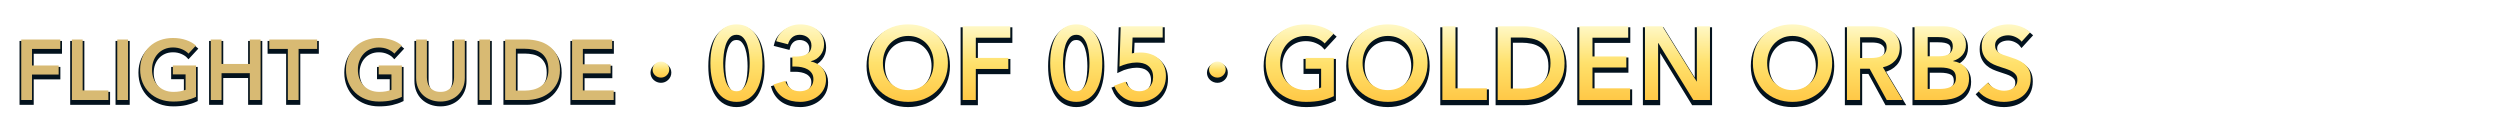
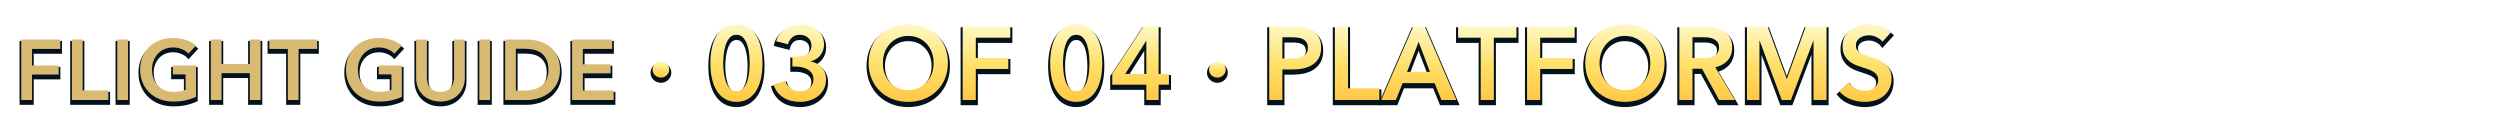
<svg xmlns="http://www.w3.org/2000/svg" width="2400" height="120" viewBox="0 0 2400 120">
-   <defs>
-     <linearGradient id="ink" x2="1" y2="1">
-       <stop stop-color="#103b4a" />
-       <stop offset=".45" stop-color="#061d2a" />
-       <stop offset="1" stop-color="#040f1b" />
-     </linearGradient>
-     <linearGradient id="gold" x2="1" y2="1">
-       <stop stop-color="#fff0b5" />
-       <stop offset=".4" stop-color="#e6bd60" />
-       <stop offset="1" stop-color="#9f692d" />
-     </linearGradient>
-     <linearGradient id="teal" x2="0" y2="1">
-       <stop stop-color="#2ad8ce" />
-       <stop offset="1" stop-color="#075b75" />
-     </linearGradient>
-     <linearGradient id="leaf" x2="1" y2="1">
-       <stop stop-color="#a9f7ad" />
-       <stop offset=".4" stop-color="#31ad85" />
-       <stop offset="1" stop-color="#0b424b" />
-     </linearGradient>
-     <radialGradient id="glow">
-       <stop stop-color="#54e8f5" stop-opacity=".25" />
-       <stop offset="1" stop-color="#36cde8" stop-opacity="0" />
-     </radialGradient>
-     <radialGradient id="orb" cx=".35" cy=".3">
-       <stop stop-color="#fffde3" />
-       <stop offset=".35" stop-color="#ffdb72" />
-       <stop offset=".8" stop-color="#b67a21" />
-       <stop offset="1" stop-color="#774013" />
-     </radialGradient>
-   </defs>
  <defs>
    <linearGradient id="step-yellow" x2="0" y2="1">
      <stop stop-color="#fff8c5" />
      <stop offset=".5" stop-color="#ffe16c" />
      <stop offset="1" stop-color="#ffc846" />
    </linearGradient>
  </defs>
  <g transform="translate(0 3)" fill="#03121d" stroke="#03121d" stroke-width="4">
    <path d="M7.800 -70.800L53.500 -70.800L53.500 -59.800L20.400 -59.800L20.400 -40.400L51.600 -40.400L51.600 -29.800L20.400 -29.800L20.400 -0.000L7.800 -0.000Z" transform="translate(14 96) scale(0.82)" />
    <path d="M7.800 -70.800L20.400 -70.800L20.400 -11.200L50.500 -11.200L50.500 -0.000L7.800 -0.000Z" transform="translate(62.626 96) scale(0.82)" />
    <path d="M7.800 -70.800L20.400 -70.800L20.400 -0.000L7.800 -0.000Z" transform="translate(106.168 96) scale(0.82)" />
    <path d="M69.800 -3.700Q64.400 -1.100 57.950 0.350Q51.500 1.800 43.100 1.800Q34.500 1.800 27.400 -0.950Q20.300 -3.700 15.200 -8.650Q10.100 -13.600 7.250 -20.450Q4.400 -27.300 4.400 -35.600Q4.400 -44.100 7.350 -50.950Q10.300 -57.800 15.450 -62.600Q20.600 -67.400 27.600 -70.000Q34.600 -72.600 42.800 -72.600Q51.300 -72.600 58.350 -70.150Q65.400 -67.700 69.700 -63.700L61.000 -54.300Q58.300 -57.300 53.450 -59.400Q48.600 -61.500 42.900 -61.500Q37.300 -61.500 32.750 -59.500Q28.200 -57.500 25.000 -54.000Q21.800 -50.500 20.050 -45.800Q18.300 -41.100 18.300 -35.600Q18.300 -29.900 20.050 -25.150Q21.800 -20.400 25.050 -16.900Q28.300 -13.400 32.950 -11.450Q37.600 -9.500 43.500 -9.500Q51.600 -9.500 57.600 -12.000L57.600 -30.000L42.700 -30.000L42.700 -40.400L69.800 -40.400Z" transform="translate(130.932 96) scale(0.82)" />
    <path d="M7.800 -70.800L20.400 -70.800L20.400 -42.200L53.500 -42.200L53.500 -70.800L66.100 -70.800L66.100 -0.000L53.500 -0.000L53.500 -31.400L20.400 -31.400L20.400 -0.000L7.800 -0.000Z" transform="translate(195.958 96) scale(0.82)" />
    <path d="M22.100 -59.800L0.400 -59.800L0.400 -70.800L56.400 -70.800L56.400 -59.800L34.700 -59.800L34.700 -0.000L22.100 -0.000Z" transform="translate(258.196 96) scale(0.82)" />
    <path d="" transform="translate(306.412 96) scale(0.82)" />
    <path d="M69.800 -3.700Q64.400 -1.100 57.950 0.350Q51.500 1.800 43.100 1.800Q34.500 1.800 27.400 -0.950Q20.300 -3.700 15.200 -8.650Q10.100 -13.600 7.250 -20.450Q4.400 -27.300 4.400 -35.600Q4.400 -44.100 7.350 -50.950Q10.300 -57.800 15.450 -62.600Q20.600 -67.400 27.600 -70.000Q34.600 -72.600 42.800 -72.600Q51.300 -72.600 58.350 -70.150Q65.400 -67.700 69.700 -63.700L61.000 -54.300Q58.300 -57.300 53.450 -59.400Q48.600 -61.500 42.900 -61.500Q37.300 -61.500 32.750 -59.500Q28.200 -57.500 25.000 -54.000Q21.800 -50.500 20.050 -45.800Q18.300 -41.100 18.300 -35.600Q18.300 -29.900 20.050 -25.150Q21.800 -20.400 25.050 -16.900Q28.300 -13.400 32.950 -11.450Q37.600 -9.500 43.500 -9.500Q51.600 -9.500 57.600 -12.000L57.600 -30.000L42.700 -30.000L42.700 -40.400L69.800 -40.400Z" transform="translate(328.552 96) scale(0.82)" />
    <path d="M64.200 -26.000Q64.200 -19.600 62.000 -14.450Q59.800 -9.300 56.000 -5.700Q52.200 -2.100 47.000 -0.150Q41.800 1.800 35.700 1.800Q29.600 1.800 24.400 -0.150Q19.200 -2.100 15.350 -5.700Q11.500 -9.300 9.350 -14.450Q7.200 -19.600 7.200 -26.000L7.200 -70.800L19.800 -70.800L19.800 -26.500Q19.800 -23.400 20.600 -20.350Q21.400 -17.300 23.250 -14.900Q25.100 -12.500 28.150 -11.000Q31.200 -9.500 35.700 -9.500Q40.200 -9.500 43.250 -11.000Q46.300 -12.500 48.150 -14.900Q50.000 -17.300 50.800 -20.350Q51.600 -23.400 51.600 -26.500L51.600 -70.800L64.200 -70.800Z" transform="translate(393.578 96) scale(0.82)" />
    <path d="M7.800 -70.800L20.400 -70.800L20.400 -0.000L7.800 -0.000Z" transform="translate(453.766 96) scale(0.82)" />
    <path d="M7.800 -70.800L32.900 -70.800Q39.800 -70.800 46.800 -69.000Q53.800 -67.200 59.400 -63.050Q65.000 -58.900 68.500 -52.150Q72.000 -45.400 72.000 -35.400Q72.000 -26.100 68.500 -19.400Q65.000 -12.700 59.400 -8.400Q53.800 -4.100 46.800 -2.050Q39.800 -0.000 32.900 -0.000L7.800 -0.000ZM30.900 -11.000Q35.800 -11.000 40.700 -12.150Q45.600 -13.300 49.550 -16.050Q53.500 -18.800 56.000 -23.500Q58.500 -28.200 58.500 -35.400Q58.500 -43.000 56.000 -47.800Q53.500 -52.600 49.550 -55.300Q45.600 -58.000 40.700 -59.000Q35.800 -60.000 30.900 -60.000L20.400 -60.000L20.400 -11.000Z" transform="translate(478.53 96) scale(0.82)" />
    <path d="M7.800 -70.800L54.700 -70.800L54.700 -59.800L20.400 -59.800L20.400 -41.800L52.900 -41.800L52.900 -31.200L20.400 -31.200L20.400 -11.200L56.500 -11.200L56.500 -0.000L7.800 -0.000Z" transform="translate(542.818 96) scale(0.82)" />
    <path d="" transform="translate(594.478 96) scale(1)" />
    <path d="M5.000 -29.100Q5.000 -32.300 7.350 -34.600Q9.700 -36.900 13.000 -36.900Q16.200 -36.900 18.600 -34.700Q21.000 -32.500 21.000 -29.300Q21.000 -26.100 18.650 -23.800Q16.300 -21.500 13.000 -21.500Q11.400 -21.500 9.950 -22.100Q8.500 -22.700 7.400 -23.700Q6.300 -24.700 5.650 -26.100Q5.000 -27.500 5.000 -29.100Z" transform="translate(621.478 96) scale(1)" />
    <path d="" transform="translate(649.478 96) scale(1)" />
    <path d="M55.500 -35.400Q55.500 -26.800 53.850 -19.900Q52.200 -13.000 49.050 -8.200Q45.900 -3.400 41.250 -0.800Q36.600 1.800 30.600 1.800Q24.600 1.800 19.900 -0.800Q15.200 -3.400 12.000 -8.200Q8.800 -13.000 7.150 -19.900Q5.500 -26.800 5.500 -35.400Q5.500 -44.000 7.150 -50.900Q8.800 -57.800 12.000 -62.600Q15.200 -67.400 19.900 -70.000Q24.600 -72.600 30.600 -72.600Q36.600 -72.600 41.250 -70.000Q45.900 -67.400 49.050 -62.600Q52.200 -57.800 53.850 -50.900Q55.500 -44.000 55.500 -35.400ZM43.200 -35.400Q43.200 -39.100 42.750 -43.800Q42.300 -48.500 40.950 -52.700Q39.600 -56.900 37.100 -59.750Q34.600 -62.600 30.600 -62.600Q26.500 -62.600 24.000 -59.750Q21.500 -56.900 20.150 -52.700Q18.800 -48.500 18.300 -43.800Q17.800 -39.100 17.800 -35.400Q17.800 -31.700 18.300 -27.000Q18.800 -22.300 20.150 -18.200Q21.500 -14.100 24.000 -11.250Q26.500 -8.400 30.600 -8.400Q34.600 -8.400 37.100 -11.250Q39.600 -14.100 40.950 -18.200Q42.300 -22.300 42.750 -27.000Q43.200 -31.700 43.200 -35.400Z" transform="translate(676.478 96) scale(1)" />
    <path d="M21.200 -41.700L24.400 -41.700Q27.100 -41.700 29.750 -42.150Q32.400 -42.600 34.600 -43.800Q36.800 -45.000 38.150 -47.050Q39.500 -49.100 39.500 -52.400Q39.500 -54.800 38.600 -56.700Q37.700 -58.600 36.150 -59.900Q34.600 -61.200 32.550 -61.900Q30.500 -62.600 28.300 -62.600Q23.900 -62.600 21.000 -60.100Q18.100 -57.600 17.000 -53.500L5.700 -56.400Q6.600 -60.000 8.750 -62.950Q10.900 -65.900 13.950 -68.050Q17.000 -70.200 20.800 -71.400Q24.600 -72.600 28.800 -72.600Q33.400 -72.600 37.550 -71.350Q41.700 -70.100 44.850 -67.650Q48.000 -65.200 49.800 -61.600Q51.600 -58.000 51.600 -53.200Q51.600 -47.500 48.150 -43.050Q44.700 -38.600 38.900 -37.200L38.900 -37.000Q45.400 -35.700 49.450 -31.150Q53.500 -26.600 53.500 -20.000Q53.500 -14.500 51.350 -10.400Q49.200 -6.300 45.650 -3.600Q42.100 -0.900 37.700 0.450Q33.300 1.800 28.800 1.800Q24.300 1.800 20.300 0.850Q16.300 -0.100 12.950 -2.100Q9.600 -4.100 7.050 -7.300Q4.500 -10.500 3.100 -14.900L14.300 -18.400Q15.600 -14.200 19.150 -11.300Q22.700 -8.400 28.400 -8.400Q30.700 -8.400 33.050 -9.050Q35.400 -9.700 37.250 -11.100Q39.100 -12.500 40.250 -14.700Q41.400 -16.900 41.400 -20.100Q41.400 -23.500 39.750 -25.850Q38.100 -28.200 35.600 -29.550Q33.100 -30.900 30.050 -31.500Q27.000 -32.100 24.200 -32.100L21.200 -32.100Z" transform="translate(739.478 96) scale(1)" />
    <path d="" transform="translate(802.478 96) scale(1)" />
    <path d="M4.400 -35.600Q4.400 -44.100 7.250 -50.950Q10.100 -57.800 15.150 -62.600Q20.200 -67.400 27.150 -70.000Q34.100 -72.600 42.300 -72.600Q50.600 -72.600 57.600 -70.000Q64.600 -67.400 69.700 -62.600Q74.800 -57.800 77.650 -50.950Q80.500 -44.100 80.500 -35.600Q80.500 -27.300 77.650 -20.450Q74.800 -13.600 69.700 -8.650Q64.600 -3.700 57.600 -0.950Q50.600 1.800 42.300 1.800Q34.100 1.800 27.150 -0.950Q20.200 -3.700 15.150 -8.650Q10.100 -13.600 7.250 -20.450Q4.400 -27.300 4.400 -35.600ZM18.100 -35.600Q18.100 -29.900 19.850 -25.150Q21.600 -20.400 24.850 -16.900Q28.100 -13.400 32.550 -11.450Q37.000 -9.500 42.400 -9.500Q47.800 -9.500 52.300 -11.450Q56.800 -13.400 60.050 -16.900Q63.300 -20.400 65.050 -25.150Q66.800 -29.900 66.800 -35.600Q66.800 -41.100 65.050 -45.800Q63.300 -50.500 60.100 -54.000Q56.900 -57.500 52.400 -59.500Q47.900 -61.500 42.400 -61.500Q36.900 -61.500 32.450 -59.500Q28.000 -57.500 24.800 -54.000Q21.600 -50.500 19.850 -45.800Q18.100 -41.100 18.100 -35.600Z" transform="translate(829.478 96) scale(1)" />
    <path d="M7.800 -70.800L53.500 -70.800L53.500 -59.800L20.400 -59.800L20.400 -40.400L51.600 -40.400L51.600 -29.800L20.400 -29.800L20.400 -0.000L7.800 -0.000Z" transform="translate(916.378 96) scale(1)" />
    <path d="" transform="translate(975.678 96) scale(1)" />
    <path d="M55.500 -35.400Q55.500 -26.800 53.850 -19.900Q52.200 -13.000 49.050 -8.200Q45.900 -3.400 41.250 -0.800Q36.600 1.800 30.600 1.800Q24.600 1.800 19.900 -0.800Q15.200 -3.400 12.000 -8.200Q8.800 -13.000 7.150 -19.900Q5.500 -26.800 5.500 -35.400Q5.500 -44.000 7.150 -50.900Q8.800 -57.800 12.000 -62.600Q15.200 -67.400 19.900 -70.000Q24.600 -72.600 30.600 -72.600Q36.600 -72.600 41.250 -70.000Q45.900 -67.400 49.050 -62.600Q52.200 -57.800 53.850 -50.900Q55.500 -44.000 55.500 -35.400ZM43.200 -35.400Q43.200 -39.100 42.750 -43.800Q42.300 -48.500 40.950 -52.700Q39.600 -56.900 37.100 -59.750Q34.600 -62.600 30.600 -62.600Q26.500 -62.600 24.000 -59.750Q21.500 -56.900 20.150 -52.700Q18.800 -48.500 18.300 -43.800Q17.800 -39.100 17.800 -35.400Q17.800 -31.700 18.300 -27.000Q18.800 -22.300 20.150 -18.200Q21.500 -14.100 24.000 -11.250Q26.500 -8.400 30.600 -8.400Q34.600 -8.400 37.100 -11.250Q39.600 -14.100 40.950 -18.200Q42.300 -22.300 42.750 -27.000Q43.200 -31.700 43.200 -35.400Z" transform="translate(1002.678 96) scale(1)" />
-     <path d="M50.500 -60.000L21.600 -60.000L20.900 -44.700Q22.600 -45.200 24.950 -45.400Q27.300 -45.600 29.200 -45.600Q34.400 -45.600 38.850 -44.100Q43.300 -42.600 46.600 -39.750Q49.900 -36.900 51.750 -32.750Q53.600 -28.600 53.600 -23.200Q53.600 -17.300 51.550 -12.650Q49.500 -8.000 46.000 -4.800Q42.500 -1.600 37.800 0.100Q33.100 1.800 27.800 1.800Q18.900 1.800 12.800 -2.350Q6.700 -6.500 3.900 -13.700L14.800 -17.700Q16.300 -13.500 19.800 -10.950Q23.300 -8.400 28.100 -8.400Q30.800 -8.400 33.200 -9.300Q35.600 -10.200 37.400 -11.900Q39.200 -13.600 40.250 -16.150Q41.300 -18.700 41.300 -21.900Q41.300 -26.000 39.900 -28.700Q38.500 -31.400 36.250 -33.050Q34.000 -34.700 31.200 -35.350Q28.400 -36.000 25.500 -36.000Q23.500 -36.000 21.250 -35.700Q19.000 -35.400 16.850 -34.850Q14.700 -34.300 12.650 -33.600Q10.600 -32.900 9.000 -32.100L10.200 -70.800L50.500 -70.800Z" transform="translate(1065.678 96) scale(1)" />
+     <path d="M34.800 -14.700L2.100 -14.700L2.100 -25.300L32.200 -70.800L46.600 -70.800L46.600 -25.000L56.500 -25.000L56.500 -14.700L46.600 -14.700L46.600 -0.000L34.800 -0.000ZM34.800 -56.700L34.600 -56.700L14.500 -25.000L34.800 -25.000Z" transform="translate(1065.678 96) scale(1)" />
    <path d="" transform="translate(1128.678 96) scale(1)" />
    <path d="M5.000 -29.100Q5.000 -32.300 7.350 -34.600Q9.700 -36.900 13.000 -36.900Q16.200 -36.900 18.600 -34.700Q21.000 -32.500 21.000 -29.300Q21.000 -26.100 18.650 -23.800Q16.300 -21.500 13.000 -21.500Q11.400 -21.500 9.950 -22.100Q8.500 -22.700 7.400 -23.700Q6.300 -24.700 5.650 -26.100Q5.000 -27.500 5.000 -29.100Z" transform="translate(1155.678 96) scale(1)" />
    <path d="" transform="translate(1183.678 96) scale(1)" />
-     <path d="M69.800 -3.700Q64.400 -1.100 57.950 0.350Q51.500 1.800 43.100 1.800Q34.500 1.800 27.400 -0.950Q20.300 -3.700 15.200 -8.650Q10.100 -13.600 7.250 -20.450Q4.400 -27.300 4.400 -35.600Q4.400 -44.100 7.350 -50.950Q10.300 -57.800 15.450 -62.600Q20.600 -67.400 27.600 -70.000Q34.600 -72.600 42.800 -72.600Q51.300 -72.600 58.350 -70.150Q65.400 -67.700 69.700 -63.700L61.000 -54.300Q58.300 -57.300 53.450 -59.400Q48.600 -61.500 42.900 -61.500Q37.300 -61.500 32.750 -59.500Q28.200 -57.500 25.000 -54.000Q21.800 -50.500 20.050 -45.800Q18.300 -41.100 18.300 -35.600Q18.300 -29.900 20.050 -25.150Q21.800 -20.400 25.050 -16.900Q28.300 -13.400 32.950 -11.450Q37.600 -9.500 43.500 -9.500Q51.600 -9.500 57.600 -12.000L57.600 -30.000L42.700 -30.000L42.700 -40.400L69.800 -40.400Z" transform="translate(1210.678 96) scale(1)" />
-     <path d="M4.400 -35.600Q4.400 -44.100 7.250 -50.950Q10.100 -57.800 15.150 -62.600Q20.200 -67.400 27.150 -70.000Q34.100 -72.600 42.300 -72.600Q50.600 -72.600 57.600 -70.000Q64.600 -67.400 69.700 -62.600Q74.800 -57.800 77.650 -50.950Q80.500 -44.100 80.500 -35.600Q80.500 -27.300 77.650 -20.450Q74.800 -13.600 69.700 -8.650Q64.600 -3.700 57.600 -0.950Q50.600 1.800 42.300 1.800Q34.100 1.800 27.150 -0.950Q20.200 -3.700 15.150 -8.650Q10.100 -13.600 7.250 -20.450Q4.400 -27.300 4.400 -35.600ZM18.100 -35.600Q18.100 -29.900 19.850 -25.150Q21.600 -20.400 24.850 -16.900Q28.100 -13.400 32.550 -11.450Q37.000 -9.500 42.400 -9.500Q47.800 -9.500 52.300 -11.450Q56.800 -13.400 60.050 -16.900Q63.300 -20.400 65.050 -25.150Q66.800 -29.900 66.800 -35.600Q66.800 -41.100 65.050 -45.800Q63.300 -50.500 60.100 -54.000Q56.900 -57.500 52.400 -59.500Q47.900 -61.500 42.400 -61.500Q36.900 -61.500 32.450 -59.500Q28.000 -57.500 24.800 -54.000Q21.600 -50.500 19.850 -45.800Q18.100 -41.100 18.100 -35.600Z" transform="translate(1289.978 96) scale(1)" />
-     <path d="M7.800 -70.800L20.400 -70.800L20.400 -11.200L50.500 -11.200L50.500 -0.000L7.800 -0.000Z" transform="translate(1376.878 96) scale(1)" />
-     <path d="M7.800 -70.800L32.900 -70.800Q39.800 -70.800 46.800 -69.000Q53.800 -67.200 59.400 -63.050Q65.000 -58.900 68.500 -52.150Q72.000 -45.400 72.000 -35.400Q72.000 -26.100 68.500 -19.400Q65.000 -12.700 59.400 -8.400Q53.800 -4.100 46.800 -2.050Q39.800 -0.000 32.900 -0.000L7.800 -0.000ZM30.900 -11.000Q35.800 -11.000 40.700 -12.150Q45.600 -13.300 49.550 -16.050Q53.500 -18.800 56.000 -23.500Q58.500 -28.200 58.500 -35.400Q58.500 -43.000 56.000 -47.800Q53.500 -52.600 49.550 -55.300Q45.600 -58.000 40.700 -59.000Q35.800 -60.000 30.900 -60.000L20.400 -60.000L20.400 -11.000Z" transform="translate(1429.978 96) scale(1)" />
-     <path d="M7.800 -70.800L54.700 -70.800L54.700 -59.800L20.400 -59.800L20.400 -41.800L52.900 -41.800L52.900 -31.200L20.400 -31.200L20.400 -11.200L56.500 -11.200L56.500 -0.000L7.800 -0.000Z" transform="translate(1508.378 96) scale(1)" />
-     <path d="M7.800 -70.800L24.500 -70.800L57.400 -17.800L57.600 -17.800L57.600 -70.800L70.200 -70.800L70.200 -0.000L54.200 -0.000L20.600 -54.700L20.400 -54.700L20.400 -0.000L7.800 -0.000Z" transform="translate(1571.378 96) scale(1)" />
-     <path d="" transform="translate(1651.378 96) scale(1)" />
-     <path d="M4.400 -35.600Q4.400 -44.100 7.250 -50.950Q10.100 -57.800 15.150 -62.600Q20.200 -67.400 27.150 -70.000Q34.100 -72.600 42.300 -72.600Q50.600 -72.600 57.600 -70.000Q64.600 -67.400 69.700 -62.600Q74.800 -57.800 77.650 -50.950Q80.500 -44.100 80.500 -35.600Q80.500 -27.300 77.650 -20.450Q74.800 -13.600 69.700 -8.650Q64.600 -3.700 57.600 -0.950Q50.600 1.800 42.300 1.800Q34.100 1.800 27.150 -0.950Q20.200 -3.700 15.150 -8.650Q10.100 -13.600 7.250 -20.450Q4.400 -27.300 4.400 -35.600ZM18.100 -35.600Q18.100 -29.900 19.850 -25.150Q21.600 -20.400 24.850 -16.900Q28.100 -13.400 32.550 -11.450Q37.000 -9.500 42.400 -9.500Q47.800 -9.500 52.300 -11.450Q56.800 -13.400 60.050 -16.900Q63.300 -20.400 65.050 -25.150Q66.800 -29.900 66.800 -35.600Q66.800 -41.100 65.050 -45.800Q63.300 -50.500 60.100 -54.000Q56.900 -57.500 52.400 -59.500Q47.900 -61.500 42.400 -61.500Q36.900 -61.500 32.450 -59.500Q28.000 -57.500 24.800 -54.000Q21.600 -50.500 19.850 -45.800Q18.100 -41.100 18.100 -35.600Z" transform="translate(1678.378 96) scale(1)" />
-     <path d="M7.800 -70.800L32.400 -70.800Q37.400 -70.800 42.100 -69.750Q46.800 -68.700 50.450 -66.300Q54.100 -63.900 56.300 -60.000Q58.500 -56.100 58.500 -50.500Q58.500 -42.800 54.150 -37.950Q49.800 -33.100 42.300 -31.400L61.200 -0.000L46.000 -0.000L29.600 -30.000L20.400 -30.000L20.400 -0.000L7.800 -0.000ZM30.700 -40.300Q33.400 -40.300 36.100 -40.700Q38.800 -41.100 40.950 -42.200Q43.100 -43.300 44.500 -45.350Q45.900 -47.400 45.900 -50.600Q45.900 -53.500 44.600 -55.350Q43.300 -57.200 41.300 -58.300Q39.300 -59.400 36.750 -59.800Q34.200 -60.200 31.800 -60.200L20.400 -60.200L20.400 -40.300Z" transform="translate(1765.278 96) scale(1)" />
-     <path d="M7.800 -70.800L35.400 -70.800Q39.400 -70.800 43.300 -69.850Q47.200 -68.900 50.250 -66.750Q53.300 -64.600 55.200 -61.200Q57.100 -57.800 57.100 -53.000Q57.100 -47.000 53.700 -43.100Q50.300 -39.200 44.800 -37.500L44.800 -37.300Q51.500 -36.400 55.800 -32.100Q60.100 -27.800 60.100 -20.600Q60.100 -14.800 57.800 -10.850Q55.500 -6.900 51.750 -4.500Q48.000 -2.100 43.150 -1.050Q38.300 -0.000 33.300 -0.000L7.800 -0.000ZM20.400 -42.000L31.600 -42.000Q37.900 -42.000 41.200 -44.500Q44.500 -47.000 44.500 -51.600Q44.500 -56.400 41.100 -58.400Q37.700 -60.400 30.500 -60.400L20.400 -60.400ZM20.400 -10.600L31.700 -10.600Q34.100 -10.600 36.900 -10.950Q39.700 -11.300 42.050 -12.400Q44.400 -13.500 45.950 -15.600Q47.500 -17.700 47.500 -21.200Q47.500 -26.800 43.700 -29.000Q39.900 -31.200 32.200 -31.200L20.400 -31.200Z" transform="translate(1830.178 96) scale(1)" />
-     <path d="M43.900 -56.000Q41.900 -58.600 38.250 -60.350Q34.600 -62.100 30.900 -62.100Q28.700 -62.100 26.500 -61.550Q24.300 -61.000 22.500 -59.850Q20.700 -58.700 19.550 -56.850Q18.400 -55.000 18.400 -52.400Q18.400 -50.000 19.400 -48.300Q20.400 -46.600 22.150 -45.400Q23.900 -44.200 26.400 -43.300Q28.900 -42.400 31.900 -41.500Q35.300 -40.400 38.950 -39.000Q42.600 -37.600 45.650 -35.300Q48.700 -33.000 50.650 -29.500Q52.600 -26.000 52.600 -20.800Q52.600 -15.100 50.500 -10.850Q48.400 -6.600 44.900 -3.800Q41.400 -1.000 36.700 0.400Q32.000 1.800 26.800 1.800Q19.900 1.800 13.300 -0.750Q6.700 -3.300 2.500 -8.300L11.500 -16.700Q14.100 -13.100 18.450 -11.000Q22.800 -8.900 27.000 -8.900Q29.200 -8.900 31.500 -9.450Q33.800 -10.000 35.650 -11.300Q37.500 -12.600 38.650 -14.550Q39.800 -16.500 39.800 -19.400Q39.800 -22.200 38.500 -24.050Q37.200 -25.900 35.000 -27.250Q32.800 -28.600 29.800 -29.600Q26.800 -30.600 23.500 -31.700Q20.300 -32.700 17.100 -34.100Q13.900 -35.500 11.350 -37.800Q8.800 -40.100 7.200 -43.450Q5.600 -46.800 5.600 -51.800Q5.600 -57.200 7.850 -61.100Q10.100 -65.000 13.750 -67.550Q17.400 -70.100 22.050 -71.350Q26.700 -72.600 31.500 -72.600Q36.900 -72.600 42.450 -70.700Q48.000 -68.800 52.100 -65.000Z" transform="translate(1896.878 96) scale(1)" />
+     <path d="M7.800 -70.800L30.900 -70.800Q37.000 -70.800 41.900 -69.700Q46.800 -68.600 50.300 -66.100Q53.800 -63.600 55.700 -59.700Q57.600 -55.800 57.600 -50.300Q57.600 -44.400 55.400 -40.400Q53.200 -36.400 49.450 -33.950Q45.700 -31.500 40.700 -30.400Q35.700 -29.300 30.100 -29.300L20.400 -29.300L20.400 -0.000L7.800 -0.000ZM29.200 -39.900Q32.300 -39.900 35.100 -40.350Q37.900 -40.800 40.100 -41.950Q42.300 -43.100 43.600 -45.100Q44.900 -47.100 44.900 -50.300Q44.900 -53.400 43.600 -55.350Q42.300 -57.300 40.150 -58.400Q38.000 -59.500 35.250 -59.850Q32.500 -60.200 29.600 -60.200L20.400 -60.200L20.400 -39.900Z" transform="translate(1210.678 96) scale(1)" />
+     <path d="M7.800 -70.800L20.400 -70.800L20.400 -11.200L50.500 -11.200L50.500 -0.000L7.800 -0.000Z" transform="translate(1273.678 96) scale(1)" />
+     <path d="M30.000 -70.800L40.900 -70.800L71.400 -0.000L57.000 -0.000L50.400 -16.200L19.700 -16.200L13.300 -0.000L-0.800 -0.000ZM46.000 -27.000L35.100 -55.800L24.000 -27.000Z" transform="translate(1326.778 96) scale(1)" />
+     <path d="M22.100 -59.800L0.400 -59.800L0.400 -70.800L56.400 -70.800L56.400 -59.800L34.700 -59.800L34.700 -0.000L22.100 -0.000Z" transform="translate(1399.378 96) scale(1)" />
+     <path d="M7.800 -70.800L53.500 -70.800L53.500 -59.800L20.400 -59.800L20.400 -40.400L51.600 -40.400L51.600 -29.800L20.400 -29.800L20.400 -0.000L7.800 -0.000Z" transform="translate(1458.178 96) scale(1)" />
+     <path d="M4.400 -35.600Q4.400 -44.100 7.250 -50.950Q10.100 -57.800 15.150 -62.600Q20.200 -67.400 27.150 -70.000Q34.100 -72.600 42.300 -72.600Q50.600 -72.600 57.600 -70.000Q64.600 -67.400 69.700 -62.600Q74.800 -57.800 77.650 -50.950Q80.500 -44.100 80.500 -35.600Q80.500 -27.300 77.650 -20.450Q74.800 -13.600 69.700 -8.650Q64.600 -3.700 57.600 -0.950Q50.600 1.800 42.300 1.800Q34.100 1.800 27.150 -0.950Q20.200 -3.700 15.150 -8.650Q10.100 -13.600 7.250 -20.450Q4.400 -27.300 4.400 -35.600ZM18.100 -35.600Q18.100 -29.900 19.850 -25.150Q21.600 -20.400 24.850 -16.900Q28.100 -13.400 32.550 -11.450Q37.000 -9.500 42.400 -9.500Q47.800 -9.500 52.300 -11.450Q56.800 -13.400 60.050 -16.900Q63.300 -20.400 65.050 -25.150Q66.800 -29.900 66.800 -35.600Q66.800 -41.100 65.050 -45.800Q63.300 -50.500 60.100 -54.000Q56.900 -57.500 52.400 -59.500Q47.900 -61.500 42.400 -61.500Q36.900 -61.500 32.450 -59.500Q28.000 -57.500 24.800 -54.000Q21.600 -50.500 19.850 -45.800Q18.100 -41.100 18.100 -35.600Z" transform="translate(1517.478 96) scale(1)" />
+     <path d="M7.800 -70.800L32.400 -70.800Q37.400 -70.800 42.100 -69.750Q46.800 -68.700 50.450 -66.300Q54.100 -63.900 56.300 -60.000Q58.500 -56.100 58.500 -50.500Q58.500 -42.800 54.150 -37.950Q49.800 -33.100 42.300 -31.400L61.200 -0.000L46.000 -0.000L29.600 -30.000L20.400 -30.000L20.400 -0.000L7.800 -0.000ZM30.700 -40.300Q33.400 -40.300 36.100 -40.700Q38.800 -41.100 40.950 -42.200Q43.100 -43.300 44.500 -45.350Q45.900 -47.400 45.900 -50.600Q45.900 -53.500 44.600 -55.350Q43.300 -57.200 41.300 -58.300Q39.300 -59.400 36.750 -59.800Q34.200 -60.200 31.800 -60.200L20.400 -60.200L20.400 -40.300Z" transform="translate(1604.378 96) scale(1)" />
+     <path d="M7.800 -70.800L27.500 -70.800L45.900 -20.500L46.200 -20.500L64.400 -70.800L84.200 -70.800L84.200 -0.000L71.700 -0.000L71.700 -56.900L71.500 -56.900L50.000 -0.000L41.200 -0.000L20.000 -56.900L19.800 -56.900L19.800 -0.000L7.800 -0.000Z" transform="translate(1669.278 96) scale(1)" />
+     <path d="M43.900 -56.000Q41.900 -58.600 38.250 -60.350Q34.600 -62.100 30.900 -62.100Q28.700 -62.100 26.500 -61.550Q24.300 -61.000 22.500 -59.850Q20.700 -58.700 19.550 -56.850Q18.400 -55.000 18.400 -52.400Q18.400 -50.000 19.400 -48.300Q20.400 -46.600 22.150 -45.400Q23.900 -44.200 26.400 -43.300Q28.900 -42.400 31.900 -41.500Q35.300 -40.400 38.950 -39.000Q42.600 -37.600 45.650 -35.300Q48.700 -33.000 50.650 -29.500Q52.600 -26.000 52.600 -20.800Q52.600 -15.100 50.500 -10.850Q48.400 -6.600 44.900 -3.800Q41.400 -1.000 36.700 0.400Q32.000 1.800 26.800 1.800Q19.900 1.800 13.300 -0.750Q6.700 -3.300 2.500 -8.300L11.500 -16.700Q14.100 -13.100 18.450 -11.000Q22.800 -8.900 27.000 -8.900Q29.200 -8.900 31.500 -9.450Q33.800 -10.000 35.650 -11.300Q37.500 -12.600 38.650 -14.550Q39.800 -16.500 39.800 -19.400Q39.800 -22.200 38.500 -24.050Q37.200 -25.900 35.000 -27.250Q32.800 -28.600 29.800 -29.600Q26.800 -30.600 23.500 -31.700Q20.300 -32.700 17.100 -34.100Q13.900 -35.500 11.350 -37.800Q8.800 -40.100 7.200 -43.450Q5.600 -46.800 5.600 -51.800Q5.600 -57.200 7.850 -61.100Q10.100 -65.000 13.750 -67.550Q17.400 -70.100 22.050 -71.350Q26.700 -72.600 31.500 -72.600Q36.900 -72.600 42.450 -70.700Q48.000 -68.800 52.100 -65.000Z" transform="translate(1763.278 96) scale(1)" />
  </g>
  <path d="M7.800 -70.800L53.500 -70.800L53.500 -59.800L20.400 -59.800L20.400 -40.400L51.600 -40.400L51.600 -29.800L20.400 -29.800L20.400 -0.000L7.800 -0.000Z" transform="translate(14 96) scale(0.82)" fill="#d8ba73" />
  <path d="M7.800 -70.800L20.400 -70.800L20.400 -11.200L50.500 -11.200L50.500 -0.000L7.800 -0.000Z" transform="translate(62.626 96) scale(0.82)" fill="#d8ba73" />
  <path d="M7.800 -70.800L20.400 -70.800L20.400 -0.000L7.800 -0.000Z" transform="translate(106.168 96) scale(0.82)" fill="#d8ba73" />
  <path d="M69.800 -3.700Q64.400 -1.100 57.950 0.350Q51.500 1.800 43.100 1.800Q34.500 1.800 27.400 -0.950Q20.300 -3.700 15.200 -8.650Q10.100 -13.600 7.250 -20.450Q4.400 -27.300 4.400 -35.600Q4.400 -44.100 7.350 -50.950Q10.300 -57.800 15.450 -62.600Q20.600 -67.400 27.600 -70.000Q34.600 -72.600 42.800 -72.600Q51.300 -72.600 58.350 -70.150Q65.400 -67.700 69.700 -63.700L61.000 -54.300Q58.300 -57.300 53.450 -59.400Q48.600 -61.500 42.900 -61.500Q37.300 -61.500 32.750 -59.500Q28.200 -57.500 25.000 -54.000Q21.800 -50.500 20.050 -45.800Q18.300 -41.100 18.300 -35.600Q18.300 -29.900 20.050 -25.150Q21.800 -20.400 25.050 -16.900Q28.300 -13.400 32.950 -11.450Q37.600 -9.500 43.500 -9.500Q51.600 -9.500 57.600 -12.000L57.600 -30.000L42.700 -30.000L42.700 -40.400L69.800 -40.400Z" transform="translate(130.932 96) scale(0.82)" fill="#d8ba73" />
  <path d="M7.800 -70.800L20.400 -70.800L20.400 -42.200L53.500 -42.200L53.500 -70.800L66.100 -70.800L66.100 -0.000L53.500 -0.000L53.500 -31.400L20.400 -31.400L20.400 -0.000L7.800 -0.000Z" transform="translate(195.958 96) scale(0.82)" fill="#d8ba73" />
  <path d="M22.100 -59.800L0.400 -59.800L0.400 -70.800L56.400 -70.800L56.400 -59.800L34.700 -59.800L34.700 -0.000L22.100 -0.000Z" transform="translate(258.196 96) scale(0.82)" fill="#d8ba73" />
  <path d="" transform="translate(306.412 96) scale(0.82)" fill="#d8ba73" />
  <path d="M69.800 -3.700Q64.400 -1.100 57.950 0.350Q51.500 1.800 43.100 1.800Q34.500 1.800 27.400 -0.950Q20.300 -3.700 15.200 -8.650Q10.100 -13.600 7.250 -20.450Q4.400 -27.300 4.400 -35.600Q4.400 -44.100 7.350 -50.950Q10.300 -57.800 15.450 -62.600Q20.600 -67.400 27.600 -70.000Q34.600 -72.600 42.800 -72.600Q51.300 -72.600 58.350 -70.150Q65.400 -67.700 69.700 -63.700L61.000 -54.300Q58.300 -57.300 53.450 -59.400Q48.600 -61.500 42.900 -61.500Q37.300 -61.500 32.750 -59.500Q28.200 -57.500 25.000 -54.000Q21.800 -50.500 20.050 -45.800Q18.300 -41.100 18.300 -35.600Q18.300 -29.900 20.050 -25.150Q21.800 -20.400 25.050 -16.900Q28.300 -13.400 32.950 -11.450Q37.600 -9.500 43.500 -9.500Q51.600 -9.500 57.600 -12.000L57.600 -30.000L42.700 -30.000L42.700 -40.400L69.800 -40.400Z" transform="translate(328.552 96) scale(0.82)" fill="#d8ba73" />
  <path d="M64.200 -26.000Q64.200 -19.600 62.000 -14.450Q59.800 -9.300 56.000 -5.700Q52.200 -2.100 47.000 -0.150Q41.800 1.800 35.700 1.800Q29.600 1.800 24.400 -0.150Q19.200 -2.100 15.350 -5.700Q11.500 -9.300 9.350 -14.450Q7.200 -19.600 7.200 -26.000L7.200 -70.800L19.800 -70.800L19.800 -26.500Q19.800 -23.400 20.600 -20.350Q21.400 -17.300 23.250 -14.900Q25.100 -12.500 28.150 -11.000Q31.200 -9.500 35.700 -9.500Q40.200 -9.500 43.250 -11.000Q46.300 -12.500 48.150 -14.900Q50.000 -17.300 50.800 -20.350Q51.600 -23.400 51.600 -26.500L51.600 -70.800L64.200 -70.800Z" transform="translate(393.578 96) scale(0.82)" fill="#d8ba73" />
  <path d="M7.800 -70.800L20.400 -70.800L20.400 -0.000L7.800 -0.000Z" transform="translate(453.766 96) scale(0.82)" fill="#d8ba73" />
  <path d="M7.800 -70.800L32.900 -70.800Q39.800 -70.800 46.800 -69.000Q53.800 -67.200 59.400 -63.050Q65.000 -58.900 68.500 -52.150Q72.000 -45.400 72.000 -35.400Q72.000 -26.100 68.500 -19.400Q65.000 -12.700 59.400 -8.400Q53.800 -4.100 46.800 -2.050Q39.800 -0.000 32.900 -0.000L7.800 -0.000ZM30.900 -11.000Q35.800 -11.000 40.700 -12.150Q45.600 -13.300 49.550 -16.050Q53.500 -18.800 56.000 -23.500Q58.500 -28.200 58.500 -35.400Q58.500 -43.000 56.000 -47.800Q53.500 -52.600 49.550 -55.300Q45.600 -58.000 40.700 -59.000Q35.800 -60.000 30.900 -60.000L20.400 -60.000L20.400 -11.000Z" transform="translate(478.53 96) scale(0.82)" fill="#d8ba73" />
  <path d="M7.800 -70.800L54.700 -70.800L54.700 -59.800L20.400 -59.800L20.400 -41.800L52.900 -41.800L52.900 -31.200L20.400 -31.200L20.400 -11.200L56.500 -11.200L56.500 -0.000L7.800 -0.000Z" transform="translate(542.818 96) scale(0.82)" fill="#d8ba73" />
  <path d="" transform="translate(594.478 96) scale(1)" fill="url(#step-yellow)" />
  <path d="M5.000 -29.100Q5.000 -32.300 7.350 -34.600Q9.700 -36.900 13.000 -36.900Q16.200 -36.900 18.600 -34.700Q21.000 -32.500 21.000 -29.300Q21.000 -26.100 18.650 -23.800Q16.300 -21.500 13.000 -21.500Q11.400 -21.500 9.950 -22.100Q8.500 -22.700 7.400 -23.700Q6.300 -24.700 5.650 -26.100Q5.000 -27.500 5.000 -29.100Z" transform="translate(621.478 96) scale(1)" fill="url(#step-yellow)" />
  <path d="" transform="translate(649.478 96) scale(1)" fill="url(#step-yellow)" />
  <path d="M55.500 -35.400Q55.500 -26.800 53.850 -19.900Q52.200 -13.000 49.050 -8.200Q45.900 -3.400 41.250 -0.800Q36.600 1.800 30.600 1.800Q24.600 1.800 19.900 -0.800Q15.200 -3.400 12.000 -8.200Q8.800 -13.000 7.150 -19.900Q5.500 -26.800 5.500 -35.400Q5.500 -44.000 7.150 -50.900Q8.800 -57.800 12.000 -62.600Q15.200 -67.400 19.900 -70.000Q24.600 -72.600 30.600 -72.600Q36.600 -72.600 41.250 -70.000Q45.900 -67.400 49.050 -62.600Q52.200 -57.800 53.850 -50.900Q55.500 -44.000 55.500 -35.400ZM43.200 -35.400Q43.200 -39.100 42.750 -43.800Q42.300 -48.500 40.950 -52.700Q39.600 -56.900 37.100 -59.750Q34.600 -62.600 30.600 -62.600Q26.500 -62.600 24.000 -59.750Q21.500 -56.900 20.150 -52.700Q18.800 -48.500 18.300 -43.800Q17.800 -39.100 17.800 -35.400Q17.800 -31.700 18.300 -27.000Q18.800 -22.300 20.150 -18.200Q21.500 -14.100 24.000 -11.250Q26.500 -8.400 30.600 -8.400Q34.600 -8.400 37.100 -11.250Q39.600 -14.100 40.950 -18.200Q42.300 -22.300 42.750 -27.000Q43.200 -31.700 43.200 -35.400Z" transform="translate(676.478 96) scale(1)" fill="url(#step-yellow)" />
  <path d="M21.200 -41.700L24.400 -41.700Q27.100 -41.700 29.750 -42.150Q32.400 -42.600 34.600 -43.800Q36.800 -45.000 38.150 -47.050Q39.500 -49.100 39.500 -52.400Q39.500 -54.800 38.600 -56.700Q37.700 -58.600 36.150 -59.900Q34.600 -61.200 32.550 -61.900Q30.500 -62.600 28.300 -62.600Q23.900 -62.600 21.000 -60.100Q18.100 -57.600 17.000 -53.500L5.700 -56.400Q6.600 -60.000 8.750 -62.950Q10.900 -65.900 13.950 -68.050Q17.000 -70.200 20.800 -71.400Q24.600 -72.600 28.800 -72.600Q33.400 -72.600 37.550 -71.350Q41.700 -70.100 44.850 -67.650Q48.000 -65.200 49.800 -61.600Q51.600 -58.000 51.600 -53.200Q51.600 -47.500 48.150 -43.050Q44.700 -38.600 38.900 -37.200L38.900 -37.000Q45.400 -35.700 49.450 -31.150Q53.500 -26.600 53.500 -20.000Q53.500 -14.500 51.350 -10.400Q49.200 -6.300 45.650 -3.600Q42.100 -0.900 37.700 0.450Q33.300 1.800 28.800 1.800Q24.300 1.800 20.300 0.850Q16.300 -0.100 12.950 -2.100Q9.600 -4.100 7.050 -7.300Q4.500 -10.500 3.100 -14.900L14.300 -18.400Q15.600 -14.200 19.150 -11.300Q22.700 -8.400 28.400 -8.400Q30.700 -8.400 33.050 -9.050Q35.400 -9.700 37.250 -11.100Q39.100 -12.500 40.250 -14.700Q41.400 -16.900 41.400 -20.100Q41.400 -23.500 39.750 -25.850Q38.100 -28.200 35.600 -29.550Q33.100 -30.900 30.050 -31.500Q27.000 -32.100 24.200 -32.100L21.200 -32.100Z" transform="translate(739.478 96) scale(1)" fill="url(#step-yellow)" />
  <path d="" transform="translate(802.478 96) scale(1)" fill="url(#step-yellow)" />
  <path d="M4.400 -35.600Q4.400 -44.100 7.250 -50.950Q10.100 -57.800 15.150 -62.600Q20.200 -67.400 27.150 -70.000Q34.100 -72.600 42.300 -72.600Q50.600 -72.600 57.600 -70.000Q64.600 -67.400 69.700 -62.600Q74.800 -57.800 77.650 -50.950Q80.500 -44.100 80.500 -35.600Q80.500 -27.300 77.650 -20.450Q74.800 -13.600 69.700 -8.650Q64.600 -3.700 57.600 -0.950Q50.600 1.800 42.300 1.800Q34.100 1.800 27.150 -0.950Q20.200 -3.700 15.150 -8.650Q10.100 -13.600 7.250 -20.450Q4.400 -27.300 4.400 -35.600ZM18.100 -35.600Q18.100 -29.900 19.850 -25.150Q21.600 -20.400 24.850 -16.900Q28.100 -13.400 32.550 -11.450Q37.000 -9.500 42.400 -9.500Q47.800 -9.500 52.300 -11.450Q56.800 -13.400 60.050 -16.900Q63.300 -20.400 65.050 -25.150Q66.800 -29.900 66.800 -35.600Q66.800 -41.100 65.050 -45.800Q63.300 -50.500 60.100 -54.000Q56.900 -57.500 52.400 -59.500Q47.900 -61.500 42.400 -61.500Q36.900 -61.500 32.450 -59.500Q28.000 -57.500 24.800 -54.000Q21.600 -50.500 19.850 -45.800Q18.100 -41.100 18.100 -35.600Z" transform="translate(829.478 96) scale(1)" fill="url(#step-yellow)" />
  <path d="M7.800 -70.800L53.500 -70.800L53.500 -59.800L20.400 -59.800L20.400 -40.400L51.600 -40.400L51.600 -29.800L20.400 -29.800L20.400 -0.000L7.800 -0.000Z" transform="translate(916.378 96) scale(1)" fill="url(#step-yellow)" />
  <path d="" transform="translate(975.678 96) scale(1)" fill="url(#step-yellow)" />
  <path d="M55.500 -35.400Q55.500 -26.800 53.850 -19.900Q52.200 -13.000 49.050 -8.200Q45.900 -3.400 41.250 -0.800Q36.600 1.800 30.600 1.800Q24.600 1.800 19.900 -0.800Q15.200 -3.400 12.000 -8.200Q8.800 -13.000 7.150 -19.900Q5.500 -26.800 5.500 -35.400Q5.500 -44.000 7.150 -50.900Q8.800 -57.800 12.000 -62.600Q15.200 -67.400 19.900 -70.000Q24.600 -72.600 30.600 -72.600Q36.600 -72.600 41.250 -70.000Q45.900 -67.400 49.050 -62.600Q52.200 -57.800 53.850 -50.900Q55.500 -44.000 55.500 -35.400ZM43.200 -35.400Q43.200 -39.100 42.750 -43.800Q42.300 -48.500 40.950 -52.700Q39.600 -56.900 37.100 -59.750Q34.600 -62.600 30.600 -62.600Q26.500 -62.600 24.000 -59.750Q21.500 -56.900 20.150 -52.700Q18.800 -48.500 18.300 -43.800Q17.800 -39.100 17.800 -35.400Q17.800 -31.700 18.300 -27.000Q18.800 -22.300 20.150 -18.200Q21.500 -14.100 24.000 -11.250Q26.500 -8.400 30.600 -8.400Q34.600 -8.400 37.100 -11.250Q39.600 -14.100 40.950 -18.200Q42.300 -22.300 42.750 -27.000Q43.200 -31.700 43.200 -35.400Z" transform="translate(1002.678 96) scale(1)" fill="url(#step-yellow)" />
-   <path d="M50.500 -60.000L21.600 -60.000L20.900 -44.700Q22.600 -45.200 24.950 -45.400Q27.300 -45.600 29.200 -45.600Q34.400 -45.600 38.850 -44.100Q43.300 -42.600 46.600 -39.750Q49.900 -36.900 51.750 -32.750Q53.600 -28.600 53.600 -23.200Q53.600 -17.300 51.550 -12.650Q49.500 -8.000 46.000 -4.800Q42.500 -1.600 37.800 0.100Q33.100 1.800 27.800 1.800Q18.900 1.800 12.800 -2.350Q6.700 -6.500 3.900 -13.700L14.800 -17.700Q16.300 -13.500 19.800 -10.950Q23.300 -8.400 28.100 -8.400Q30.800 -8.400 33.200 -9.300Q35.600 -10.200 37.400 -11.900Q39.200 -13.600 40.250 -16.150Q41.300 -18.700 41.300 -21.900Q41.300 -26.000 39.900 -28.700Q38.500 -31.400 36.250 -33.050Q34.000 -34.700 31.200 -35.350Q28.400 -36.000 25.500 -36.000Q23.500 -36.000 21.250 -35.700Q19.000 -35.400 16.850 -34.850Q14.700 -34.300 12.650 -33.600Q10.600 -32.900 9.000 -32.100L10.200 -70.800L50.500 -70.800Z" transform="translate(1065.678 96) scale(1)" fill="url(#step-yellow)" />
+   <path d="M34.800 -14.700L2.100 -14.700L2.100 -25.300L32.200 -70.800L46.600 -70.800L46.600 -25.000L56.500 -25.000L56.500 -14.700L46.600 -14.700L46.600 -0.000L34.800 -0.000ZM34.800 -56.700L34.600 -56.700L14.500 -25.000L34.800 -25.000Z" transform="translate(1065.678 96) scale(1)" fill="url(#step-yellow)" />
  <path d="" transform="translate(1128.678 96) scale(1)" fill="url(#step-yellow)" />
  <path d="M5.000 -29.100Q5.000 -32.300 7.350 -34.600Q9.700 -36.900 13.000 -36.900Q16.200 -36.900 18.600 -34.700Q21.000 -32.500 21.000 -29.300Q21.000 -26.100 18.650 -23.800Q16.300 -21.500 13.000 -21.500Q11.400 -21.500 9.950 -22.100Q8.500 -22.700 7.400 -23.700Q6.300 -24.700 5.650 -26.100Q5.000 -27.500 5.000 -29.100Z" transform="translate(1155.678 96) scale(1)" fill="url(#step-yellow)" />
  <path d="" transform="translate(1183.678 96) scale(1)" fill="url(#step-yellow)" />
-   <path d="M69.800 -3.700Q64.400 -1.100 57.950 0.350Q51.500 1.800 43.100 1.800Q34.500 1.800 27.400 -0.950Q20.300 -3.700 15.200 -8.650Q10.100 -13.600 7.250 -20.450Q4.400 -27.300 4.400 -35.600Q4.400 -44.100 7.350 -50.950Q10.300 -57.800 15.450 -62.600Q20.600 -67.400 27.600 -70.000Q34.600 -72.600 42.800 -72.600Q51.300 -72.600 58.350 -70.150Q65.400 -67.700 69.700 -63.700L61.000 -54.300Q58.300 -57.300 53.450 -59.400Q48.600 -61.500 42.900 -61.500Q37.300 -61.500 32.750 -59.500Q28.200 -57.500 25.000 -54.000Q21.800 -50.500 20.050 -45.800Q18.300 -41.100 18.300 -35.600Q18.300 -29.900 20.050 -25.150Q21.800 -20.400 25.050 -16.900Q28.300 -13.400 32.950 -11.450Q37.600 -9.500 43.500 -9.500Q51.600 -9.500 57.600 -12.000L57.600 -30.000L42.700 -30.000L42.700 -40.400L69.800 -40.400Z" transform="translate(1210.678 96) scale(1)" fill="url(#step-yellow)" />
-   <path d="M4.400 -35.600Q4.400 -44.100 7.250 -50.950Q10.100 -57.800 15.150 -62.600Q20.200 -67.400 27.150 -70.000Q34.100 -72.600 42.300 -72.600Q50.600 -72.600 57.600 -70.000Q64.600 -67.400 69.700 -62.600Q74.800 -57.800 77.650 -50.950Q80.500 -44.100 80.500 -35.600Q80.500 -27.300 77.650 -20.450Q74.800 -13.600 69.700 -8.650Q64.600 -3.700 57.600 -0.950Q50.600 1.800 42.300 1.800Q34.100 1.800 27.150 -0.950Q20.200 -3.700 15.150 -8.650Q10.100 -13.600 7.250 -20.450Q4.400 -27.300 4.400 -35.600ZM18.100 -35.600Q18.100 -29.900 19.850 -25.150Q21.600 -20.400 24.850 -16.900Q28.100 -13.400 32.550 -11.450Q37.000 -9.500 42.400 -9.500Q47.800 -9.500 52.300 -11.450Q56.800 -13.400 60.050 -16.900Q63.300 -20.400 65.050 -25.150Q66.800 -29.900 66.800 -35.600Q66.800 -41.100 65.050 -45.800Q63.300 -50.500 60.100 -54.000Q56.900 -57.500 52.400 -59.500Q47.900 -61.500 42.400 -61.500Q36.900 -61.500 32.450 -59.500Q28.000 -57.500 24.800 -54.000Q21.600 -50.500 19.850 -45.800Q18.100 -41.100 18.100 -35.600Z" transform="translate(1289.978 96) scale(1)" fill="url(#step-yellow)" />
-   <path d="M7.800 -70.800L20.400 -70.800L20.400 -11.200L50.500 -11.200L50.500 -0.000L7.800 -0.000Z" transform="translate(1376.878 96) scale(1)" fill="url(#step-yellow)" />
-   <path d="M7.800 -70.800L32.900 -70.800Q39.800 -70.800 46.800 -69.000Q53.800 -67.200 59.400 -63.050Q65.000 -58.900 68.500 -52.150Q72.000 -45.400 72.000 -35.400Q72.000 -26.100 68.500 -19.400Q65.000 -12.700 59.400 -8.400Q53.800 -4.100 46.800 -2.050Q39.800 -0.000 32.900 -0.000L7.800 -0.000ZM30.900 -11.000Q35.800 -11.000 40.700 -12.150Q45.600 -13.300 49.550 -16.050Q53.500 -18.800 56.000 -23.500Q58.500 -28.200 58.500 -35.400Q58.500 -43.000 56.000 -47.800Q53.500 -52.600 49.550 -55.300Q45.600 -58.000 40.700 -59.000Q35.800 -60.000 30.900 -60.000L20.400 -60.000L20.400 -11.000Z" transform="translate(1429.978 96) scale(1)" fill="url(#step-yellow)" />
-   <path d="M7.800 -70.800L54.700 -70.800L54.700 -59.800L20.400 -59.800L20.400 -41.800L52.900 -41.800L52.900 -31.200L20.400 -31.200L20.400 -11.200L56.500 -11.200L56.500 -0.000L7.800 -0.000Z" transform="translate(1508.378 96) scale(1)" fill="url(#step-yellow)" />
-   <path d="M7.800 -70.800L24.500 -70.800L57.400 -17.800L57.600 -17.800L57.600 -70.800L70.200 -70.800L70.200 -0.000L54.200 -0.000L20.600 -54.700L20.400 -54.700L20.400 -0.000L7.800 -0.000Z" transform="translate(1571.378 96) scale(1)" fill="url(#step-yellow)" />
-   <path d="" transform="translate(1651.378 96) scale(1)" fill="url(#step-yellow)" />
-   <path d="M4.400 -35.600Q4.400 -44.100 7.250 -50.950Q10.100 -57.800 15.150 -62.600Q20.200 -67.400 27.150 -70.000Q34.100 -72.600 42.300 -72.600Q50.600 -72.600 57.600 -70.000Q64.600 -67.400 69.700 -62.600Q74.800 -57.800 77.650 -50.950Q80.500 -44.100 80.500 -35.600Q80.500 -27.300 77.650 -20.450Q74.800 -13.600 69.700 -8.650Q64.600 -3.700 57.600 -0.950Q50.600 1.800 42.300 1.800Q34.100 1.800 27.150 -0.950Q20.200 -3.700 15.150 -8.650Q10.100 -13.600 7.250 -20.450Q4.400 -27.300 4.400 -35.600ZM18.100 -35.600Q18.100 -29.900 19.850 -25.150Q21.600 -20.400 24.850 -16.900Q28.100 -13.400 32.550 -11.450Q37.000 -9.500 42.400 -9.500Q47.800 -9.500 52.300 -11.450Q56.800 -13.400 60.050 -16.900Q63.300 -20.400 65.050 -25.150Q66.800 -29.900 66.800 -35.600Q66.800 -41.100 65.050 -45.800Q63.300 -50.500 60.100 -54.000Q56.900 -57.500 52.400 -59.500Q47.900 -61.500 42.400 -61.500Q36.900 -61.500 32.450 -59.500Q28.000 -57.500 24.800 -54.000Q21.600 -50.500 19.850 -45.800Q18.100 -41.100 18.100 -35.600Z" transform="translate(1678.378 96) scale(1)" fill="url(#step-yellow)" />
-   <path d="M7.800 -70.800L32.400 -70.800Q37.400 -70.800 42.100 -69.750Q46.800 -68.700 50.450 -66.300Q54.100 -63.900 56.300 -60.000Q58.500 -56.100 58.500 -50.500Q58.500 -42.800 54.150 -37.950Q49.800 -33.100 42.300 -31.400L61.200 -0.000L46.000 -0.000L29.600 -30.000L20.400 -30.000L20.400 -0.000L7.800 -0.000ZM30.700 -40.300Q33.400 -40.300 36.100 -40.700Q38.800 -41.100 40.950 -42.200Q43.100 -43.300 44.500 -45.350Q45.900 -47.400 45.900 -50.600Q45.900 -53.500 44.600 -55.350Q43.300 -57.200 41.300 -58.300Q39.300 -59.400 36.750 -59.800Q34.200 -60.200 31.800 -60.200L20.400 -60.200L20.400 -40.300Z" transform="translate(1765.278 96) scale(1)" fill="url(#step-yellow)" />
-   <path d="M7.800 -70.800L35.400 -70.800Q39.400 -70.800 43.300 -69.850Q47.200 -68.900 50.250 -66.750Q53.300 -64.600 55.200 -61.200Q57.100 -57.800 57.100 -53.000Q57.100 -47.000 53.700 -43.100Q50.300 -39.200 44.800 -37.500L44.800 -37.300Q51.500 -36.400 55.800 -32.100Q60.100 -27.800 60.100 -20.600Q60.100 -14.800 57.800 -10.850Q55.500 -6.900 51.750 -4.500Q48.000 -2.100 43.150 -1.050Q38.300 -0.000 33.300 -0.000L7.800 -0.000ZM20.400 -42.000L31.600 -42.000Q37.900 -42.000 41.200 -44.500Q44.500 -47.000 44.500 -51.600Q44.500 -56.400 41.100 -58.400Q37.700 -60.400 30.500 -60.400L20.400 -60.400ZM20.400 -10.600L31.700 -10.600Q34.100 -10.600 36.900 -10.950Q39.700 -11.300 42.050 -12.400Q44.400 -13.500 45.950 -15.600Q47.500 -17.700 47.500 -21.200Q47.500 -26.800 43.700 -29.000Q39.900 -31.200 32.200 -31.200L20.400 -31.200Z" transform="translate(1830.178 96) scale(1)" fill="url(#step-yellow)" />
-   <path d="M43.900 -56.000Q41.900 -58.600 38.250 -60.350Q34.600 -62.100 30.900 -62.100Q28.700 -62.100 26.500 -61.550Q24.300 -61.000 22.500 -59.850Q20.700 -58.700 19.550 -56.850Q18.400 -55.000 18.400 -52.400Q18.400 -50.000 19.400 -48.300Q20.400 -46.600 22.150 -45.400Q23.900 -44.200 26.400 -43.300Q28.900 -42.400 31.900 -41.500Q35.300 -40.400 38.950 -39.000Q42.600 -37.600 45.650 -35.300Q48.700 -33.000 50.650 -29.500Q52.600 -26.000 52.600 -20.800Q52.600 -15.100 50.500 -10.850Q48.400 -6.600 44.900 -3.800Q41.400 -1.000 36.700 0.400Q32.000 1.800 26.800 1.800Q19.900 1.800 13.300 -0.750Q6.700 -3.300 2.500 -8.300L11.500 -16.700Q14.100 -13.100 18.450 -11.000Q22.800 -8.900 27.000 -8.900Q29.200 -8.900 31.500 -9.450Q33.800 -10.000 35.650 -11.300Q37.500 -12.600 38.650 -14.550Q39.800 -16.500 39.800 -19.400Q39.800 -22.200 38.500 -24.050Q37.200 -25.900 35.000 -27.250Q32.800 -28.600 29.800 -29.600Q26.800 -30.600 23.500 -31.700Q20.300 -32.700 17.100 -34.100Q13.900 -35.500 11.350 -37.800Q8.800 -40.100 7.200 -43.450Q5.600 -46.800 5.600 -51.800Q5.600 -57.200 7.850 -61.100Q10.100 -65.000 13.750 -67.550Q17.400 -70.100 22.050 -71.350Q26.700 -72.600 31.500 -72.600Q36.900 -72.600 42.450 -70.700Q48.000 -68.800 52.100 -65.000Z" transform="translate(1896.878 96) scale(1)" fill="url(#step-yellow)" />
+   <path d="M7.800 -70.800L30.900 -70.800Q37.000 -70.800 41.900 -69.700Q46.800 -68.600 50.300 -66.100Q53.800 -63.600 55.700 -59.700Q57.600 -55.800 57.600 -50.300Q57.600 -44.400 55.400 -40.400Q53.200 -36.400 49.450 -33.950Q45.700 -31.500 40.700 -30.400Q35.700 -29.300 30.100 -29.300L20.400 -29.300L20.400 -0.000L7.800 -0.000ZM29.200 -39.900Q32.300 -39.900 35.100 -40.350Q37.900 -40.800 40.100 -41.950Q42.300 -43.100 43.600 -45.100Q44.900 -47.100 44.900 -50.300Q44.900 -53.400 43.600 -55.350Q42.300 -57.300 40.150 -58.400Q38.000 -59.500 35.250 -59.850Q32.500 -60.200 29.600 -60.200L20.400 -60.200L20.400 -39.900Z" transform="translate(1210.678 96) scale(1)" fill="url(#step-yellow)" />
+   <path d="M7.800 -70.800L20.400 -70.800L20.400 -11.200L50.500 -11.200L50.500 -0.000L7.800 -0.000Z" transform="translate(1273.678 96) scale(1)" fill="url(#step-yellow)" />
+   <path d="M30.000 -70.800L40.900 -70.800L71.400 -0.000L57.000 -0.000L50.400 -16.200L19.700 -16.200L13.300 -0.000L-0.800 -0.000ZM46.000 -27.000L35.100 -55.800L24.000 -27.000Z" transform="translate(1326.778 96) scale(1)" fill="url(#step-yellow)" />
+   <path d="M22.100 -59.800L0.400 -59.800L0.400 -70.800L56.400 -70.800L56.400 -59.800L34.700 -59.800L34.700 -0.000L22.100 -0.000Z" transform="translate(1399.378 96) scale(1)" fill="url(#step-yellow)" />
+   <path d="M7.800 -70.800L53.500 -70.800L53.500 -59.800L20.400 -59.800L20.400 -40.400L51.600 -40.400L51.600 -29.800L20.400 -29.800L20.400 -0.000L7.800 -0.000Z" transform="translate(1458.178 96) scale(1)" fill="url(#step-yellow)" />
+   <path d="M4.400 -35.600Q4.400 -44.100 7.250 -50.950Q10.100 -57.800 15.150 -62.600Q20.200 -67.400 27.150 -70.000Q34.100 -72.600 42.300 -72.600Q50.600 -72.600 57.600 -70.000Q64.600 -67.400 69.700 -62.600Q74.800 -57.800 77.650 -50.950Q80.500 -44.100 80.500 -35.600Q80.500 -27.300 77.650 -20.450Q74.800 -13.600 69.700 -8.650Q64.600 -3.700 57.600 -0.950Q50.600 1.800 42.300 1.800Q34.100 1.800 27.150 -0.950Q20.200 -3.700 15.150 -8.650Q10.100 -13.600 7.250 -20.450Q4.400 -27.300 4.400 -35.600ZM18.100 -35.600Q18.100 -29.900 19.850 -25.150Q21.600 -20.400 24.850 -16.900Q28.100 -13.400 32.550 -11.450Q37.000 -9.500 42.400 -9.500Q47.800 -9.500 52.300 -11.450Q56.800 -13.400 60.050 -16.900Q63.300 -20.400 65.050 -25.150Q66.800 -29.900 66.800 -35.600Q66.800 -41.100 65.050 -45.800Q63.300 -50.500 60.100 -54.000Q56.900 -57.500 52.400 -59.500Q47.900 -61.500 42.400 -61.500Q36.900 -61.500 32.450 -59.500Q28.000 -57.500 24.800 -54.000Q21.600 -50.500 19.850 -45.800Q18.100 -41.100 18.100 -35.600Z" transform="translate(1517.478 96) scale(1)" fill="url(#step-yellow)" />
+   <path d="M7.800 -70.800L32.400 -70.800Q37.400 -70.800 42.100 -69.750Q46.800 -68.700 50.450 -66.300Q54.100 -63.900 56.300 -60.000Q58.500 -56.100 58.500 -50.500Q58.500 -42.800 54.150 -37.950Q49.800 -33.100 42.300 -31.400L61.200 -0.000L46.000 -0.000L29.600 -30.000L20.400 -30.000L20.400 -0.000L7.800 -0.000ZM30.700 -40.300Q33.400 -40.300 36.100 -40.700Q38.800 -41.100 40.950 -42.200Q43.100 -43.300 44.500 -45.350Q45.900 -47.400 45.900 -50.600Q45.900 -53.500 44.600 -55.350Q43.300 -57.200 41.300 -58.300Q39.300 -59.400 36.750 -59.800Q34.200 -60.200 31.800 -60.200L20.400 -60.200L20.400 -40.300Z" transform="translate(1604.378 96) scale(1)" fill="url(#step-yellow)" />
+   <path d="M7.800 -70.800L27.500 -70.800L45.900 -20.500L46.200 -20.500L64.400 -70.800L84.200 -70.800L84.200 -0.000L71.700 -0.000L71.700 -56.900L71.500 -56.900L50.000 -0.000L41.200 -0.000L20.000 -56.900L19.800 -56.900L19.800 -0.000L7.800 -0.000Z" transform="translate(1669.278 96) scale(1)" fill="url(#step-yellow)" />
+   <path d="M43.900 -56.000Q41.900 -58.600 38.250 -60.350Q34.600 -62.100 30.900 -62.100Q28.700 -62.100 26.500 -61.550Q24.300 -61.000 22.500 -59.850Q20.700 -58.700 19.550 -56.850Q18.400 -55.000 18.400 -52.400Q18.400 -50.000 19.400 -48.300Q20.400 -46.600 22.150 -45.400Q23.900 -44.200 26.400 -43.300Q28.900 -42.400 31.900 -41.500Q35.300 -40.400 38.950 -39.000Q42.600 -37.600 45.650 -35.300Q48.700 -33.000 50.650 -29.500Q52.600 -26.000 52.600 -20.800Q52.600 -15.100 50.500 -10.850Q48.400 -6.600 44.900 -3.800Q41.400 -1.000 36.700 0.400Q32.000 1.800 26.800 1.800Q19.900 1.800 13.300 -0.750Q6.700 -3.300 2.500 -8.300L11.500 -16.700Q14.100 -13.100 18.450 -11.000Q22.800 -8.900 27.000 -8.900Q29.200 -8.900 31.500 -9.450Q33.800 -10.000 35.650 -11.300Q37.500 -12.600 38.650 -14.550Q39.800 -16.500 39.800 -19.400Q39.800 -22.200 38.500 -24.050Q37.200 -25.900 35.000 -27.250Q32.800 -28.600 29.800 -29.600Q26.800 -30.600 23.500 -31.700Q20.300 -32.700 17.100 -34.100Q13.900 -35.500 11.350 -37.800Q8.800 -40.100 7.200 -43.450Q5.600 -46.800 5.600 -51.800Q5.600 -57.200 7.850 -61.100Q10.100 -65.000 13.750 -67.550Q17.400 -70.100 22.050 -71.350Q26.700 -72.600 31.500 -72.600Q36.900 -72.600 42.450 -70.700Q48.000 -68.800 52.100 -65.000Z" transform="translate(1763.278 96) scale(1)" fill="url(#step-yellow)" />
</svg>
